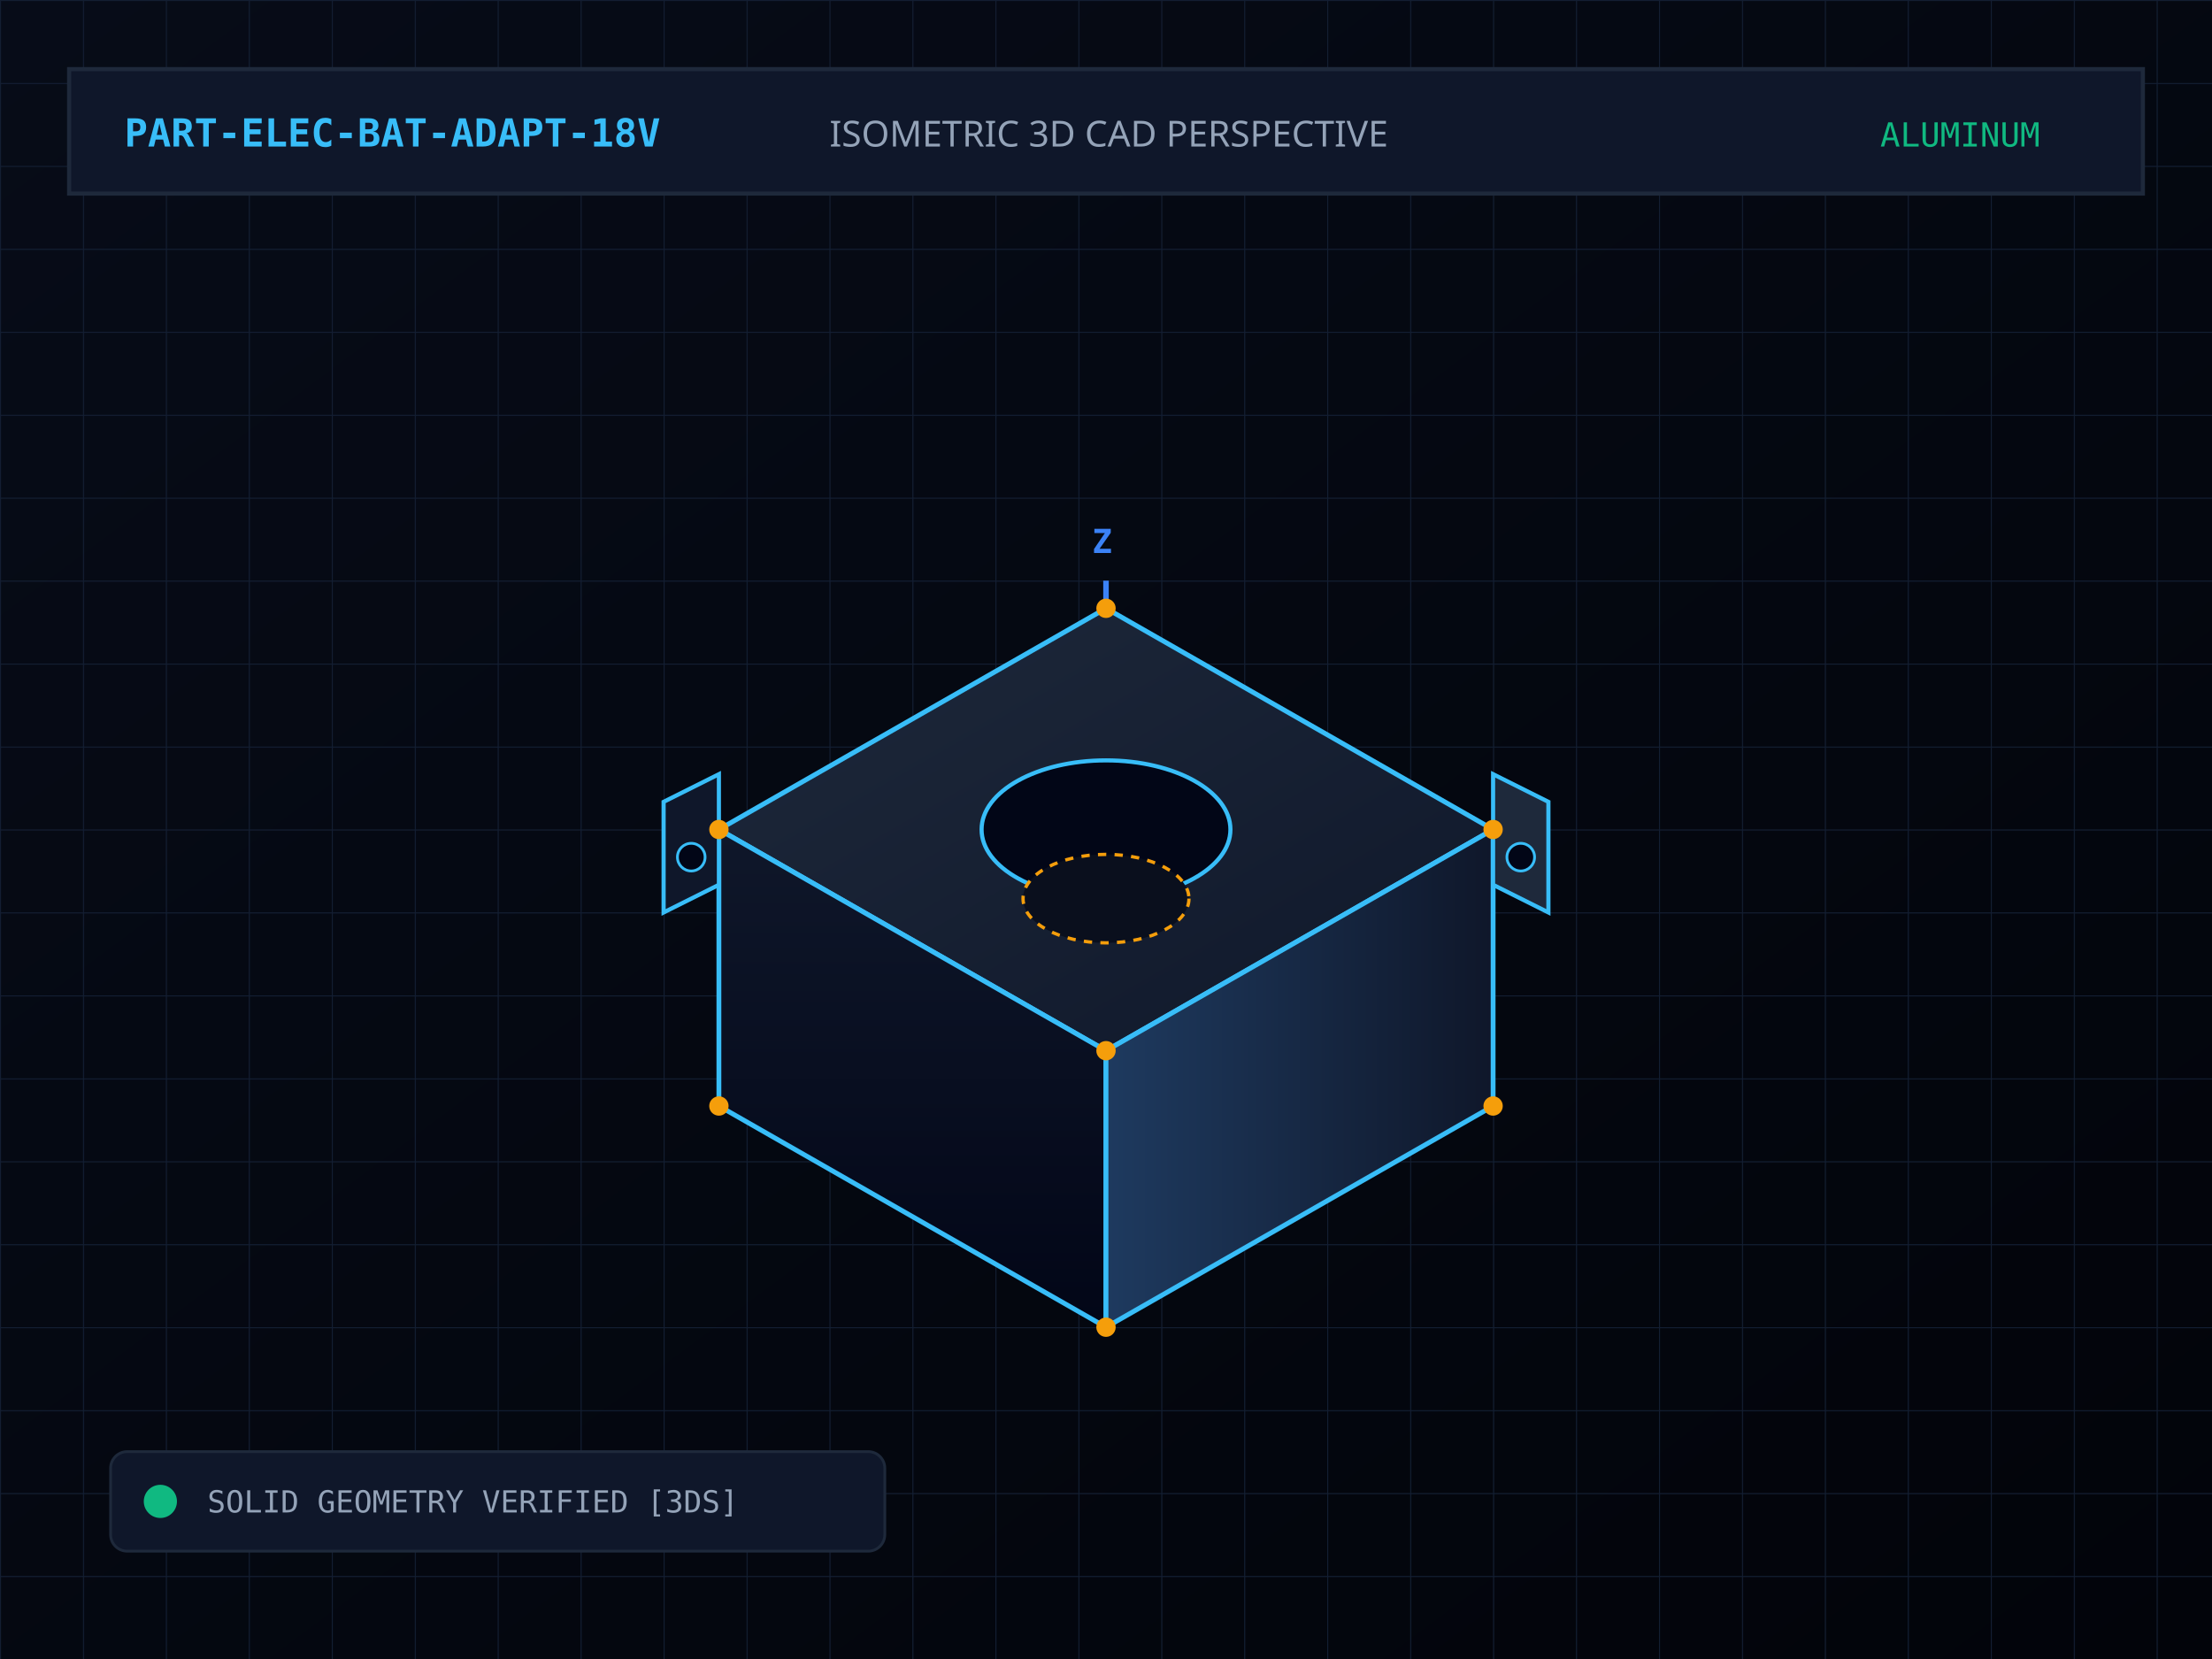
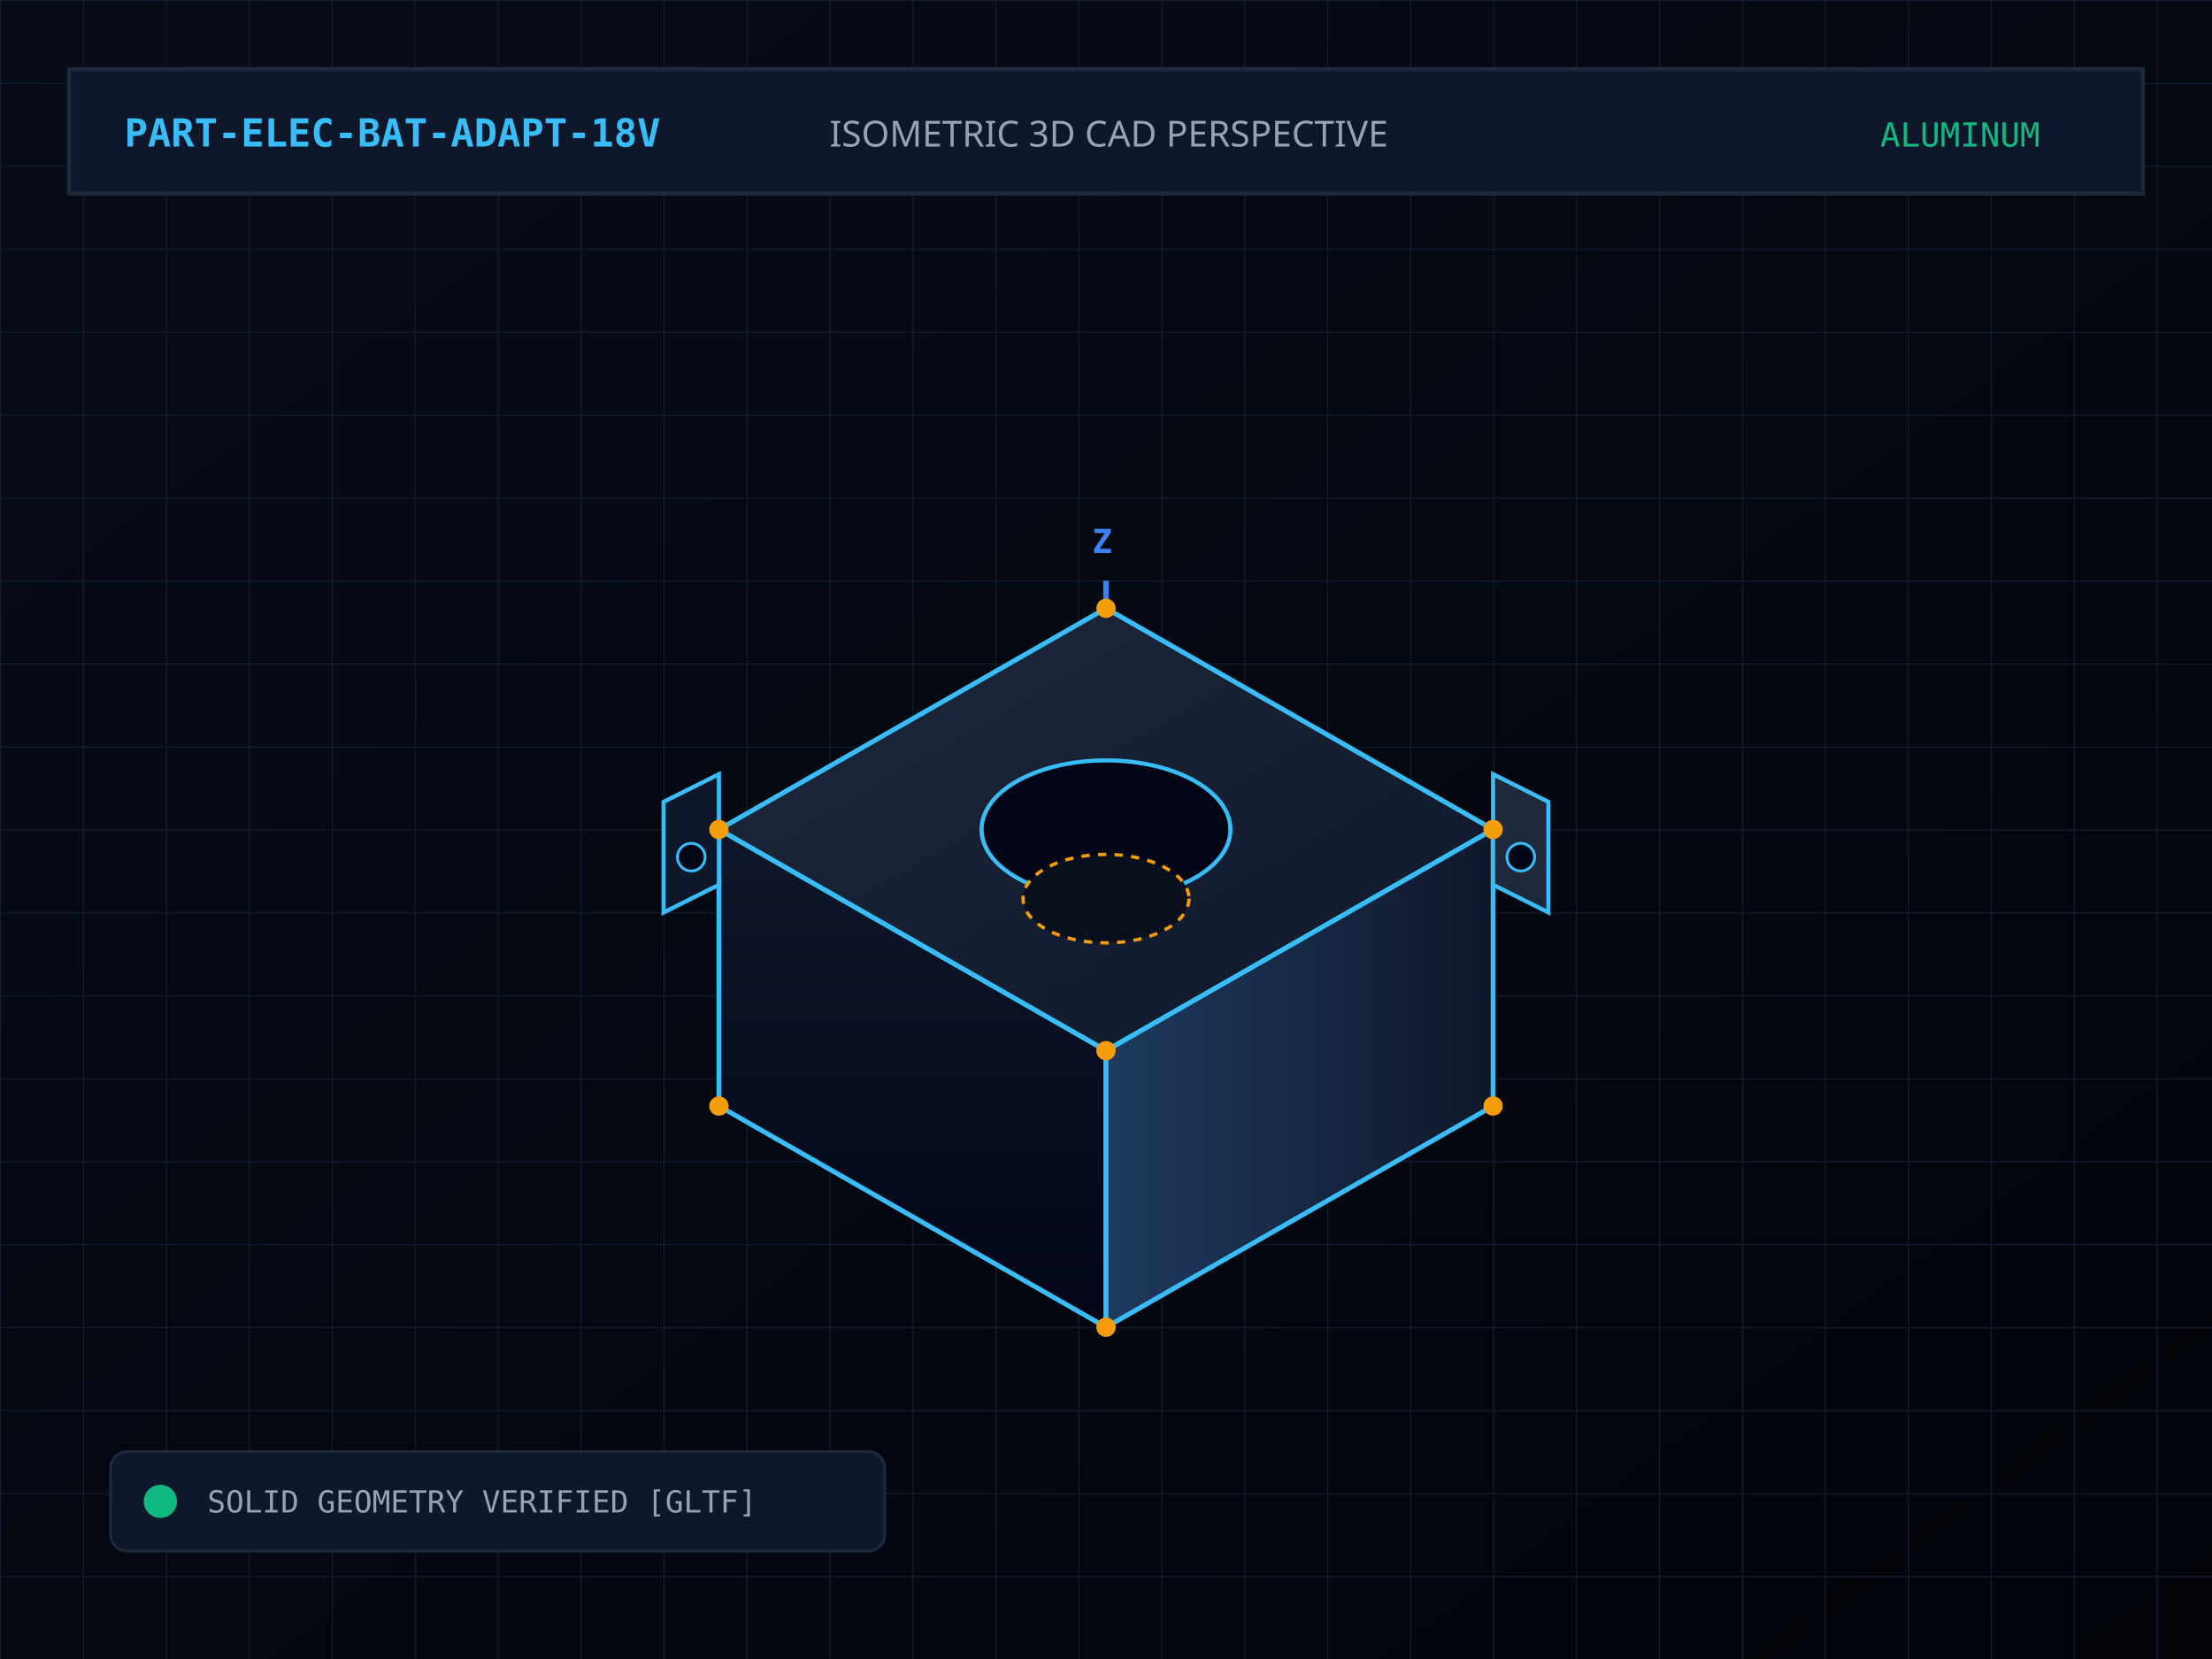
<svg xmlns="http://www.w3.org/2000/svg" viewBox="0 0 800 600" width="100%" height="100%">
  <defs>
    <linearGradient id="iso-bg" x1="0%" y1="0%" x2="100%" y2="100%">
      <stop offset="0%" stop-color="#070c18" />
      <stop offset="100%" stop-color="#02040a" />
    </linearGradient>
    <pattern id="iso-grid" width="30" height="30" patternUnits="userSpaceOnUse">
      <path d="M 30 0 L 0 0 0 30" fill="none" stroke="#131e32" stroke-width="0.75" />
    </pattern>
    <linearGradient id="face-top" x1="0%" y1="0%" x2="100%" y2="100%">
      <stop offset="0%" stop-color="#1e293b" />
      <stop offset="100%" stop-color="#0f172a" />
    </linearGradient>
    <linearGradient id="face-left" x1="0%" y1="0%" x2="0%" y2="100%">
      <stop offset="0%" stop-color="#0f172a" />
      <stop offset="100%" stop-color="#020617" />
    </linearGradient>
    <linearGradient id="face-right" x1="0%" y1="0%" x2="100%" y2="0%">
      <stop offset="0%" stop-color="#1e3a5f" />
      <stop offset="100%" stop-color="#0f172a" />
    </linearGradient>
  </defs>
  <rect width="100%" height="100%" fill="url(#iso-bg)" />
  <rect width="100%" height="100%" fill="url(#iso-grid)" />
  <rect x="25" y="25" width="750" height="45" fill="#0f172a" stroke="#1e293b" stroke-width="1.5" />
  <text x="45" y="53" font-family="monospace" font-size="14" font-weight="bold" fill="#38bdf8">PART-ELEC-BAT-ADAPT-18V</text>
  <text x="300" y="53" font-family="sans-serif" font-size="13" fill="#94a3b8">ISOMETRIC 3D CAD PERSPECTIVE</text>
  <text x="680" y="53" font-family="monospace" font-size="12" fill="#10b981">ALUMINUM</text>
  <g transform="translate(400, 310)">
    <line x1="0" y1="0" x2="-90" y2="52" stroke="#ef4444" stroke-width="2" />
    <text x="-105" y="60" font-family="monospace" font-size="12" font-weight="bold" fill="#ef4444">X</text>
    <line x1="0" y1="0" x2="90" y2="52" stroke="#10b981" stroke-width="2" />
    <text x="100" y="60" font-family="monospace" font-size="12" font-weight="bold" fill="#10b981">Y</text>
    <line x1="0" y1="0" x2="0" y2="-100" stroke="#3b82f6" stroke-width="2" />
    <text x="-5" y="-110" font-family="monospace" font-size="12" font-weight="bold" fill="#3b82f6">Z</text>
    <polygon points="0,-90 140,-10 0,70 -140,-10" fill="url(#face-top)" stroke="#38bdf8" stroke-width="1.75" />
    <polygon points="-140,-10 0,70 0,170 -140,90" fill="url(#face-left)" stroke="#38bdf8" stroke-width="1.75" />
    <polygon points="0,70 140,-10 140,90 0,170" fill="url(#face-right)" stroke="#38bdf8" stroke-width="1.75" />
    <ellipse cx="0" cy="-10" rx="45" ry="25" fill="#020617" stroke="#38bdf8" stroke-width="1.5" />
    <ellipse cx="0" cy="15" rx="30" ry="16" fill="#0a0f1d" stroke="#f59e0b" stroke-width="1.2" stroke-dasharray="3,3" />
    <polygon points="-160,-20 -140,-30 -140,10 -160,20" fill="#0f172a" stroke="#38bdf8" stroke-width="1.5" />
    <circle cx="-150" cy="0" r="5" fill="#020617" stroke="#38bdf8" stroke-width="1" />
    <polygon points="140,-30 160,-20 160,20 140,10" fill="#1e293b" stroke="#38bdf8" stroke-width="1.5" />
    <circle cx="150" cy="0" r="5" fill="#020617" stroke="#38bdf8" stroke-width="1" />
    <circle cx="0" cy="70" r="3.5" fill="#f59e0b" />
    <circle cx="-140" cy="-10" r="3.5" fill="#f59e0b" />
    <circle cx="140" cy="-10" r="3.5" fill="#f59e0b" />
    <circle cx="0" cy="-90" r="3.5" fill="#f59e0b" />
    <circle cx="0" cy="170" r="3.5" fill="#f59e0b" />
    <circle cx="-140" cy="90" r="3.5" fill="#f59e0b" />
    <circle cx="140" cy="90" r="3.5" fill="#f59e0b" />
  </g>
  <rect x="40" y="525" width="280" height="36" rx="6" fill="#0f172a" stroke="#1e293b" stroke-width="1" />
  <circle cx="58" cy="543" r="6" fill="#10b981" />
-   <text x="75" y="547" font-family="monospace" font-size="11" fill="#94a3b8">SOLID GEOMETRY VERIFIED [3DS]</text>
+   <text x="75" y="547" font-family="monospace" font-size="11" fill="#94a3b8">SOLID GEOMETRY VERIFIED [GLTF]</text>
</svg>
